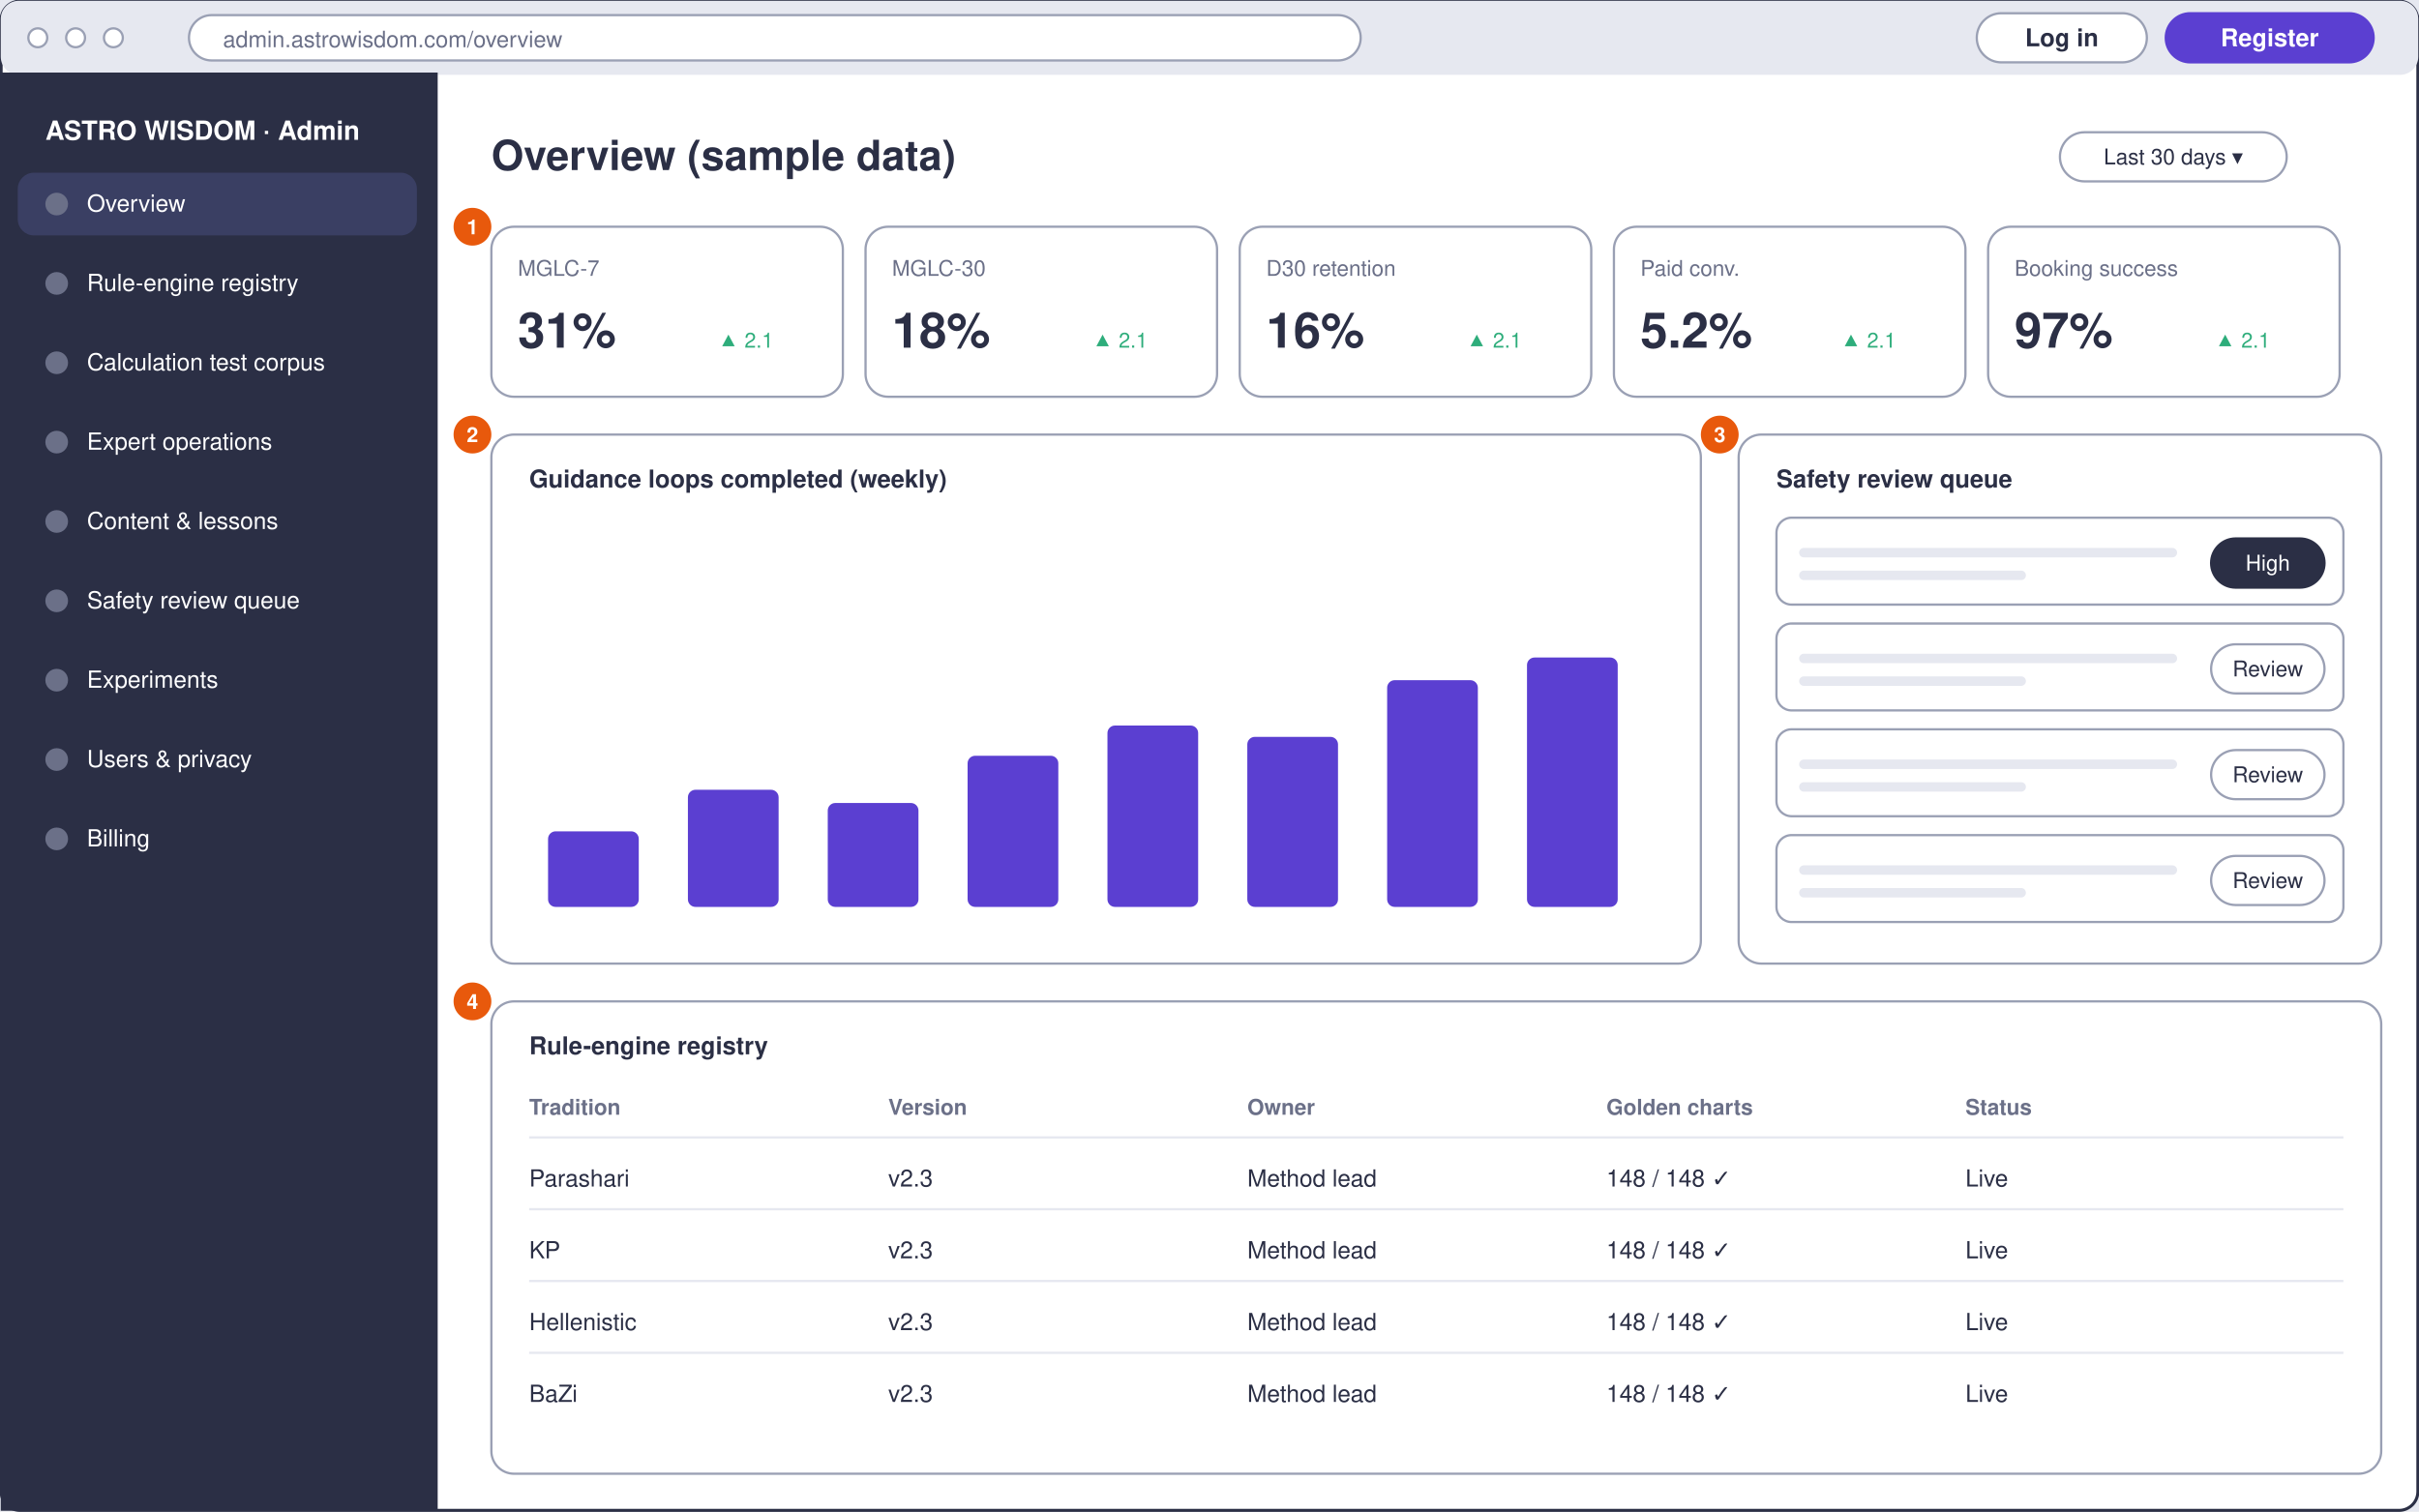
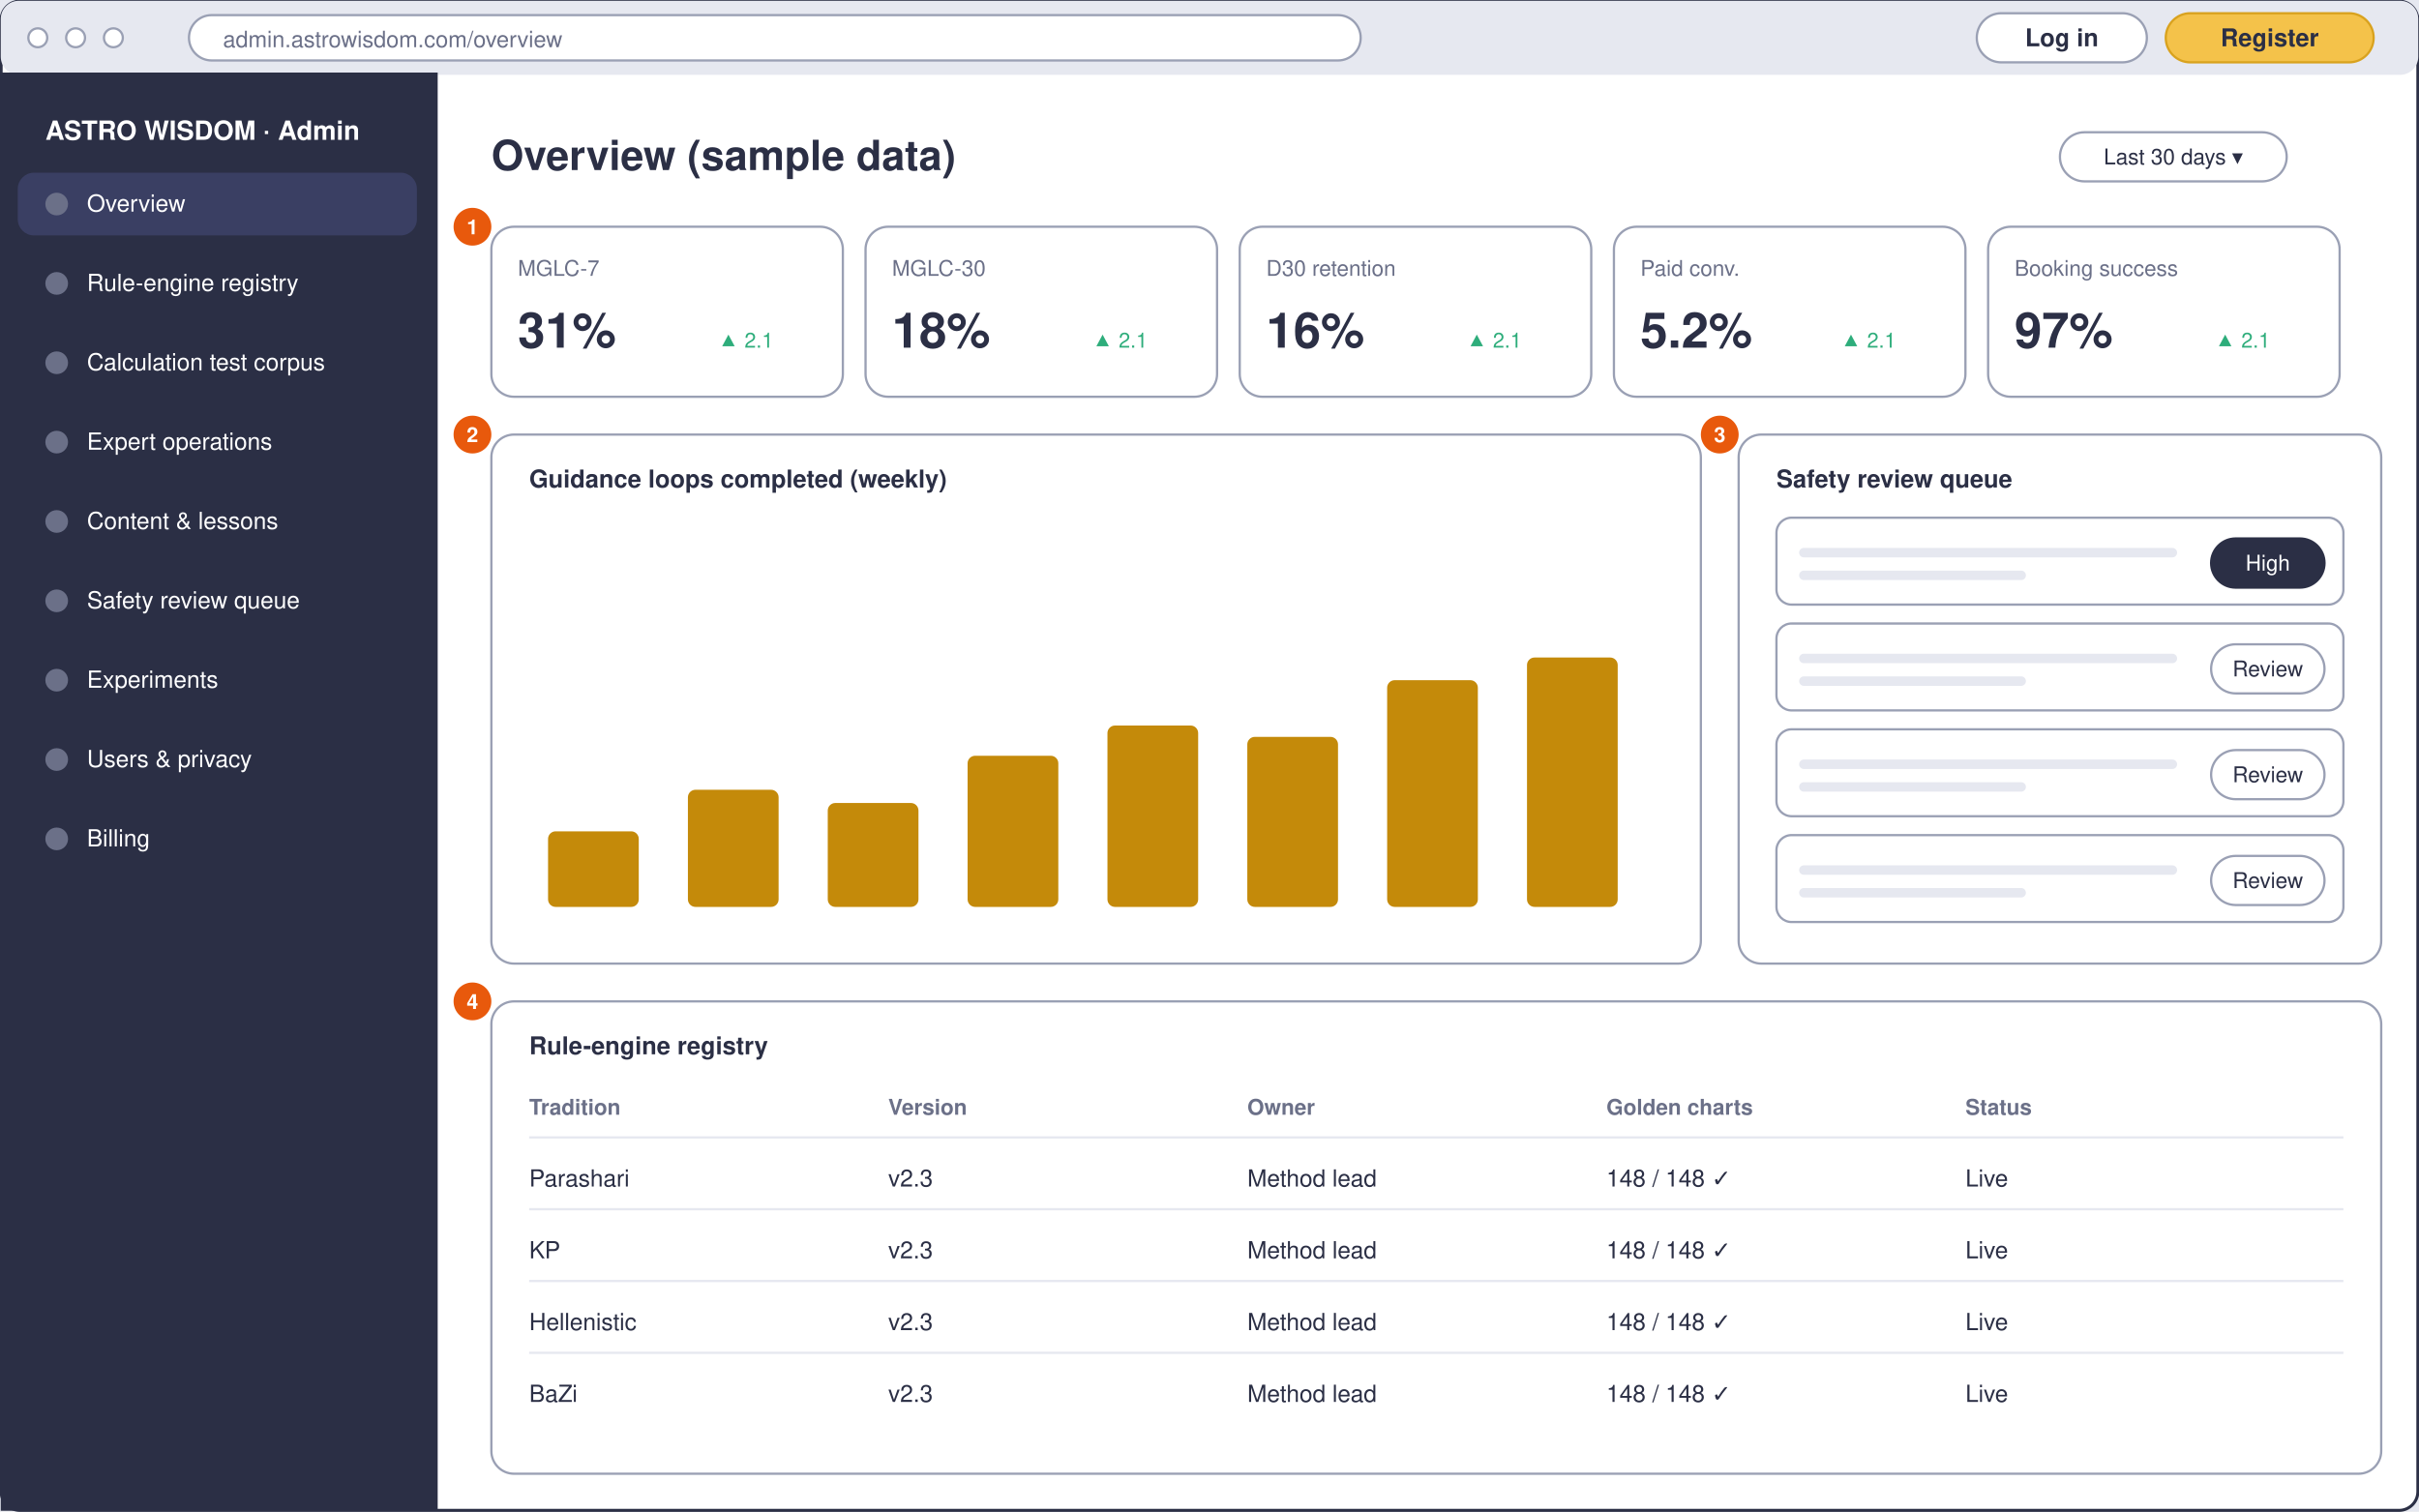
<svg xmlns="http://www.w3.org/2000/svg" viewBox="0 0 1280 800" width="1280" height="800" font-family="Segoe UI, Helvetica, Arial, sans-serif">
  <rect width="1280" height="800" fill="#E6E8F0" />
  <rect x="0.6" y="0.6" width="1278.8" height="798.8" rx="10" fill="#FFFFFF" stroke="#2B2F45" stroke-width="1.6" />
  <rect x="1" y="1" width="1278" height="38" rx="9" fill="#E6E8F0" stroke="#E6E8F0" stroke-width="1.2" />
  <circle cx="20" cy="20" r="5" fill="#FFFFFF" stroke="#9AA0B4" stroke-width="1.2" />
  <circle cx="40" cy="20" r="5" fill="#FFFFFF" stroke="#9AA0B4" stroke-width="1.2" />
  <circle cx="60" cy="20" r="5" fill="#FFFFFF" stroke="#9AA0B4" stroke-width="1.2" />
  <rect x="100" y="8" width="620" height="24" rx="12" fill="#FFFFFF" stroke="#9AA0B4" stroke-width="1.2" />
  <text x="118" y="25" font-size="12" font-weight="400" fill="#6B7088" text-anchor="start">admin.astrowisdom.com/overview</text>
  <rect x="1" y="39" width="230" height="760" rx="0" fill="#2B2F45" stroke="#2B2F45" stroke-width="1.2" />
  <text x="24" y="74" font-size="14" font-weight="800" fill="#FFFFFF" text-anchor="start">ASTRO WISDOM · Admin</text>
  <rect x="10" y="92" width="210" height="32" rx="8" fill="#3A3F63" stroke="#3A3F63" stroke-width="1.2" />
  <circle cx="30" cy="108" r="6" fill="#6B7088" stroke="none" stroke-width="1.2" />
  <text x="46" y="112" font-size="12.5" font-weight="400" fill="#FFFFFF" text-anchor="start">Overview</text>
  <circle cx="30" cy="150" r="6" fill="#6B7088" stroke="none" stroke-width="1.2" />
  <text x="46" y="154" font-size="12.5" font-weight="400" fill="#FFFFFF" text-anchor="start">Rule-engine registry</text>
  <circle cx="30" cy="192" r="6" fill="#6B7088" stroke="none" stroke-width="1.2" />
  <text x="46" y="196" font-size="12.5" font-weight="400" fill="#FFFFFF" text-anchor="start">Calculation test corpus</text>
  <circle cx="30" cy="234" r="6" fill="#6B7088" stroke="none" stroke-width="1.2" />
  <text x="46" y="238" font-size="12.5" font-weight="400" fill="#FFFFFF" text-anchor="start">Expert operations</text>
  <circle cx="30" cy="276" r="6" fill="#6B7088" stroke="none" stroke-width="1.2" />
  <text x="46" y="280" font-size="12.5" font-weight="400" fill="#FFFFFF" text-anchor="start">Content &amp; lessons</text>
  <circle cx="30" cy="318" r="6" fill="#6B7088" stroke="none" stroke-width="1.2" />
  <text x="46" y="322" font-size="12.5" font-weight="400" fill="#FFFFFF" text-anchor="start">Safety review queue</text>
  <circle cx="30" cy="360" r="6" fill="#6B7088" stroke="none" stroke-width="1.2" />
  <text x="46" y="364" font-size="12.5" font-weight="400" fill="#FFFFFF" text-anchor="start">Experiments</text>
  <circle cx="30" cy="402" r="6" fill="#6B7088" stroke="none" stroke-width="1.2" />
  <text x="46" y="406" font-size="12.5" font-weight="400" fill="#FFFFFF" text-anchor="start">Users &amp; privacy</text>
  <circle cx="30" cy="444" r="6" fill="#6B7088" stroke="none" stroke-width="1.2" />
  <text x="46" y="448" font-size="12.5" font-weight="400" fill="#FFFFFF" text-anchor="start">Billing</text>
  <text x="260" y="90" font-size="22" font-weight="800" fill="#2B2F45" text-anchor="start">Overview (sample data)</text>
  <rect x="1090" y="70" width="120" height="26" rx="13" fill="#FFFFFF" stroke="#9AA0B4" stroke-width="1.2" />
  <text x="1150" y="87" font-size="11.5" font-weight="400" fill="#2B2F45" text-anchor="middle">Last 30 days ▾</text>
  <rect x="260" y="120" width="186" height="90" rx="12" fill="#FFFFFF" stroke="#9AA0B4" stroke-width="1.2" />
  <text x="274" y="146" font-size="11.5" font-weight="400" fill="#6B7088" text-anchor="start">MGLC-7</text>
  <text x="274" y="184" font-size="26" font-weight="800" fill="#2B2F45" text-anchor="start">31%</text>
  <text x="380" y="184" font-size="11" font-weight="400" fill="#2EAD7B" text-anchor="start">▲ 2.1</text>
  <rect x="458" y="120" width="186" height="90" rx="12" fill="#FFFFFF" stroke="#9AA0B4" stroke-width="1.2" />
  <text x="472" y="146" font-size="11.5" font-weight="400" fill="#6B7088" text-anchor="start">MGLC-30</text>
  <text x="472" y="184" font-size="26" font-weight="800" fill="#2B2F45" text-anchor="start">18%</text>
  <text x="578" y="184" font-size="11" font-weight="400" fill="#2EAD7B" text-anchor="start">▲ 2.1</text>
  <rect x="656" y="120" width="186" height="90" rx="12" fill="#FFFFFF" stroke="#9AA0B4" stroke-width="1.2" />
  <text x="670" y="146" font-size="11.5" font-weight="400" fill="#6B7088" text-anchor="start">D30 retention</text>
  <text x="670" y="184" font-size="26" font-weight="800" fill="#2B2F45" text-anchor="start">16%</text>
  <text x="776" y="184" font-size="11" font-weight="400" fill="#2EAD7B" text-anchor="start">▲ 2.1</text>
  <rect x="854" y="120" width="186" height="90" rx="12" fill="#FFFFFF" stroke="#9AA0B4" stroke-width="1.2" />
  <text x="868" y="146" font-size="11.5" font-weight="400" fill="#6B7088" text-anchor="start">Paid conv.</text>
  <text x="868" y="184" font-size="26" font-weight="800" fill="#2B2F45" text-anchor="start">5.2%</text>
  <text x="974" y="184" font-size="11" font-weight="400" fill="#2EAD7B" text-anchor="start">▲ 2.1</text>
  <rect x="1052" y="120" width="186" height="90" rx="12" fill="#FFFFFF" stroke="#9AA0B4" stroke-width="1.2" />
  <text x="1066" y="146" font-size="11.5" font-weight="400" fill="#6B7088" text-anchor="start">Booking success</text>
  <text x="1066" y="184" font-size="26" font-weight="800" fill="#2B2F45" text-anchor="start">97%</text>
  <text x="1172" y="184" font-size="11" font-weight="400" fill="#2EAD7B" text-anchor="start">▲ 2.1</text>
  <rect x="260" y="230" width="640" height="280" rx="12" fill="#FFFFFF" stroke="#9AA0B4" stroke-width="1.2" />
  <text x="280" y="258" font-size="13" font-weight="700" fill="#2B2F45" text-anchor="start">Guidance loops completed (weekly)</text>
-   <rect x="290" y="440" width="48" height="40" rx="4" fill="#5B3FD1" stroke="none" stroke-width="1.2" />
-   <rect x="364" y="418" width="48" height="62" rx="4" fill="#5B3FD1" stroke="none" stroke-width="1.2" />
-   <rect x="438" y="425" width="48" height="55" rx="4" fill="#5B3FD1" stroke="none" stroke-width="1.2" />
-   <rect x="512" y="400" width="48" height="80" rx="4" fill="#5B3FD1" stroke="none" stroke-width="1.2" />
-   <rect x="586" y="384" width="48" height="96" rx="4" fill="#5B3FD1" stroke="none" stroke-width="1.2" />
-   <rect x="660" y="390" width="48" height="90" rx="4" fill="#5B3FD1" stroke="none" stroke-width="1.2" />
-   <rect x="734" y="360" width="48" height="120" rx="4" fill="#5B3FD1" stroke="none" stroke-width="1.2" />
-   <rect x="808" y="348" width="48" height="132" rx="4" fill="#5B3FD1" stroke="none" stroke-width="1.2" />
+   <rect x="290" y="440" width="48" height="40" rx="4" fill="#C48A0A" stroke="none" stroke-width="1.2" />
+   <rect x="364" y="418" width="48" height="62" rx="4" fill="#C48A0A" stroke="none" stroke-width="1.2" />
+   <rect x="438" y="425" width="48" height="55" rx="4" fill="#C48A0A" stroke="none" stroke-width="1.2" />
+   <rect x="512" y="400" width="48" height="80" rx="4" fill="#C48A0A" stroke="none" stroke-width="1.2" />
+   <rect x="586" y="384" width="48" height="96" rx="4" fill="#C48A0A" stroke="none" stroke-width="1.2" />
+   <rect x="660" y="390" width="48" height="90" rx="4" fill="#C48A0A" stroke="none" stroke-width="1.2" />
+   <rect x="734" y="360" width="48" height="120" rx="4" fill="#C48A0A" stroke="none" stroke-width="1.2" />
+   <rect x="808" y="348" width="48" height="132" rx="4" fill="#C48A0A" stroke="none" stroke-width="1.2" />
  <rect x="920" y="230" width="340" height="280" rx="12" fill="#FFFFFF" stroke="#9AA0B4" stroke-width="1.2" />
  <text x="940" y="258" font-size="13" font-weight="700" fill="#2B2F45" text-anchor="start">Safety review queue</text>
  <rect x="940" y="274" width="300" height="46" rx="8" fill="#FFFFFF" stroke="#9AA0B4" stroke-width="1.2" />
  <rect x="952" y="290" width="200" height="5" rx="2.5" fill="#E6E8F0" stroke="none" stroke-width="1.2" />
  <rect x="952" y="302" width="120" height="5" rx="2.5" fill="#E6E8F0" stroke="none" stroke-width="1.2" />
  <rect x="1170" y="285" width="60" height="26" rx="13" fill="#2B2F45" stroke="#2B2F45" stroke-width="1.2" />
  <text x="1200" y="302" font-size="11.5" font-weight="400" fill="#FFFFFF" text-anchor="middle">High</text>
  <rect x="940" y="330" width="300" height="46" rx="8" fill="#FFFFFF" stroke="#9AA0B4" stroke-width="1.2" />
  <rect x="952" y="346" width="200" height="5" rx="2.5" fill="#E6E8F0" stroke="none" stroke-width="1.2" />
  <rect x="952" y="358" width="120" height="5" rx="2.5" fill="#E6E8F0" stroke="none" stroke-width="1.2" />
  <rect x="1170" y="341" width="60" height="26" rx="13" fill="#FFFFFF" stroke="#9AA0B4" stroke-width="1.2" />
  <text x="1200" y="358" font-size="11.5" font-weight="400" fill="#2B2F45" text-anchor="middle">Review</text>
  <rect x="940" y="386" width="300" height="46" rx="8" fill="#FFFFFF" stroke="#9AA0B4" stroke-width="1.2" />
  <rect x="952" y="402" width="200" height="5" rx="2.5" fill="#E6E8F0" stroke="none" stroke-width="1.2" />
  <rect x="952" y="414" width="120" height="5" rx="2.5" fill="#E6E8F0" stroke="none" stroke-width="1.2" />
  <rect x="1170" y="397" width="60" height="26" rx="13" fill="#FFFFFF" stroke="#9AA0B4" stroke-width="1.2" />
  <text x="1200" y="414" font-size="11.5" font-weight="400" fill="#2B2F45" text-anchor="middle">Review</text>
  <rect x="940" y="442" width="300" height="46" rx="8" fill="#FFFFFF" stroke="#9AA0B4" stroke-width="1.2" />
  <rect x="952" y="458" width="200" height="5" rx="2.5" fill="#E6E8F0" stroke="none" stroke-width="1.2" />
  <rect x="952" y="470" width="120" height="5" rx="2.5" fill="#E6E8F0" stroke="none" stroke-width="1.2" />
  <rect x="1170" y="453" width="60" height="26" rx="13" fill="#FFFFFF" stroke="#9AA0B4" stroke-width="1.2" />
  <text x="1200" y="470" font-size="11.5" font-weight="400" fill="#2B2F45" text-anchor="middle">Review</text>
  <rect x="260" y="530" width="1000" height="250" rx="12" fill="#FFFFFF" stroke="#9AA0B4" stroke-width="1.2" />
  <text x="280" y="558" font-size="13" font-weight="700" fill="#2B2F45" text-anchor="start">Rule-engine registry</text>
  <text x="280" y="590" font-size="11.5" font-weight="700" fill="#6B7088" text-anchor="start">Tradition</text>
  <text x="470" y="590" font-size="11.5" font-weight="700" fill="#6B7088" text-anchor="start">Version</text>
  <text x="660" y="590" font-size="11.5" font-weight="700" fill="#6B7088" text-anchor="start">Owner</text>
  <text x="850" y="590" font-size="11.5" font-weight="700" fill="#6B7088" text-anchor="start">Golden charts</text>
  <text x="1040" y="590" font-size="11.5" font-weight="700" fill="#6B7088" text-anchor="start">Status</text>
  <line x1="280" y1="602" x2="1240" y2="602" stroke="#E6E8F0" stroke-width="1.2" />
  <text x="280" y="628" font-size="12.5" font-weight="400" fill="#2B2F45" text-anchor="start">Parashari</text>
  <text x="470" y="628" font-size="12.5" font-weight="400" fill="#2B2F45" text-anchor="start">v2.3</text>
  <text x="660" y="628" font-size="12.5" font-weight="400" fill="#2B2F45" text-anchor="start">Method lead</text>
  <text x="850" y="628" font-size="12.5" font-weight="400" fill="#2B2F45" text-anchor="start">148 / 148 ✓</text>
  <text x="1040" y="628" font-size="12.5" font-weight="400" fill="#2B2F45" text-anchor="start">Live</text>
  <line x1="280" y1="640" x2="1240" y2="640" stroke="#E6E8F0" stroke-width="1.2" />
  <text x="280" y="666" font-size="12.5" font-weight="400" fill="#2B2F45" text-anchor="start">KP</text>
  <text x="470" y="666" font-size="12.5" font-weight="400" fill="#2B2F45" text-anchor="start">v2.3</text>
  <text x="660" y="666" font-size="12.5" font-weight="400" fill="#2B2F45" text-anchor="start">Method lead</text>
  <text x="850" y="666" font-size="12.5" font-weight="400" fill="#2B2F45" text-anchor="start">148 / 148 ✓</text>
  <text x="1040" y="666" font-size="12.5" font-weight="400" fill="#2B2F45" text-anchor="start">Live</text>
  <line x1="280" y1="678" x2="1240" y2="678" stroke="#E6E8F0" stroke-width="1.2" />
  <text x="280" y="704" font-size="12.5" font-weight="400" fill="#2B2F45" text-anchor="start">Hellenistic</text>
  <text x="470" y="704" font-size="12.5" font-weight="400" fill="#2B2F45" text-anchor="start">v2.3</text>
  <text x="660" y="704" font-size="12.5" font-weight="400" fill="#2B2F45" text-anchor="start">Method lead</text>
  <text x="850" y="704" font-size="12.5" font-weight="400" fill="#2B2F45" text-anchor="start">148 / 148 ✓</text>
  <text x="1040" y="704" font-size="12.5" font-weight="400" fill="#2B2F45" text-anchor="start">Live</text>
  <line x1="280" y1="716" x2="1240" y2="716" stroke="#E6E8F0" stroke-width="1.2" />
  <text x="280" y="742" font-size="12.5" font-weight="400" fill="#2B2F45" text-anchor="start">BaZi</text>
  <text x="470" y="742" font-size="12.5" font-weight="400" fill="#2B2F45" text-anchor="start">v2.3</text>
  <text x="660" y="742" font-size="12.5" font-weight="400" fill="#2B2F45" text-anchor="start">Method lead</text>
  <text x="850" y="742" font-size="12.5" font-weight="400" fill="#2B2F45" text-anchor="start">148 / 148 ✓</text>
  <text x="1040" y="742" font-size="12.5" font-weight="400" fill="#2B2F45" text-anchor="start">Live</text>
  <circle cx="250" cy="120" r="10" fill="#E8590C" />
  <text x="250" y="124" font-size="11" font-weight="700" fill="#fff" text-anchor="middle">1</text>
  <circle cx="250" cy="230" r="10" fill="#E8590C" />
  <text x="250" y="234" font-size="11" font-weight="700" fill="#fff" text-anchor="middle">2</text>
  <circle cx="910" cy="230" r="10" fill="#E8590C" />
  <text x="910" y="234" font-size="11" font-weight="700" fill="#fff" text-anchor="middle">3</text>
  <circle cx="250" cy="530" r="10" fill="#E8590C" />
  <text x="250" y="534" font-size="11" font-weight="700" fill="#fff" text-anchor="middle">4</text>
  <rect x="1046" y="7" width="90" height="26" rx="13" fill="#FFFFFF" stroke="#9AA0B4" stroke-width="1.2" />
  <text x="1091" y="24.5" font-size="13" font-weight="600" fill="#2B2F45" text-anchor="middle">Log in</text>
-   <rect x="1146" y="7" width="110" height="26" rx="13" fill="#5B3FD1" stroke="#5B3FD1" stroke-width="1.2" />
-   <text x="1201" y="24.5" font-size="13" font-weight="600" fill="#FFFFFF" text-anchor="middle">Register</text>
+   <rect x="1146" y="7" width="110" height="26" rx="13" fill="#F4C24A" stroke="#D9A21E" stroke-width="1.2" />
+   <text x="1201" y="24.5" font-size="13" font-weight="600" fill="#2B2F45" text-anchor="middle">Register</text>
</svg>
